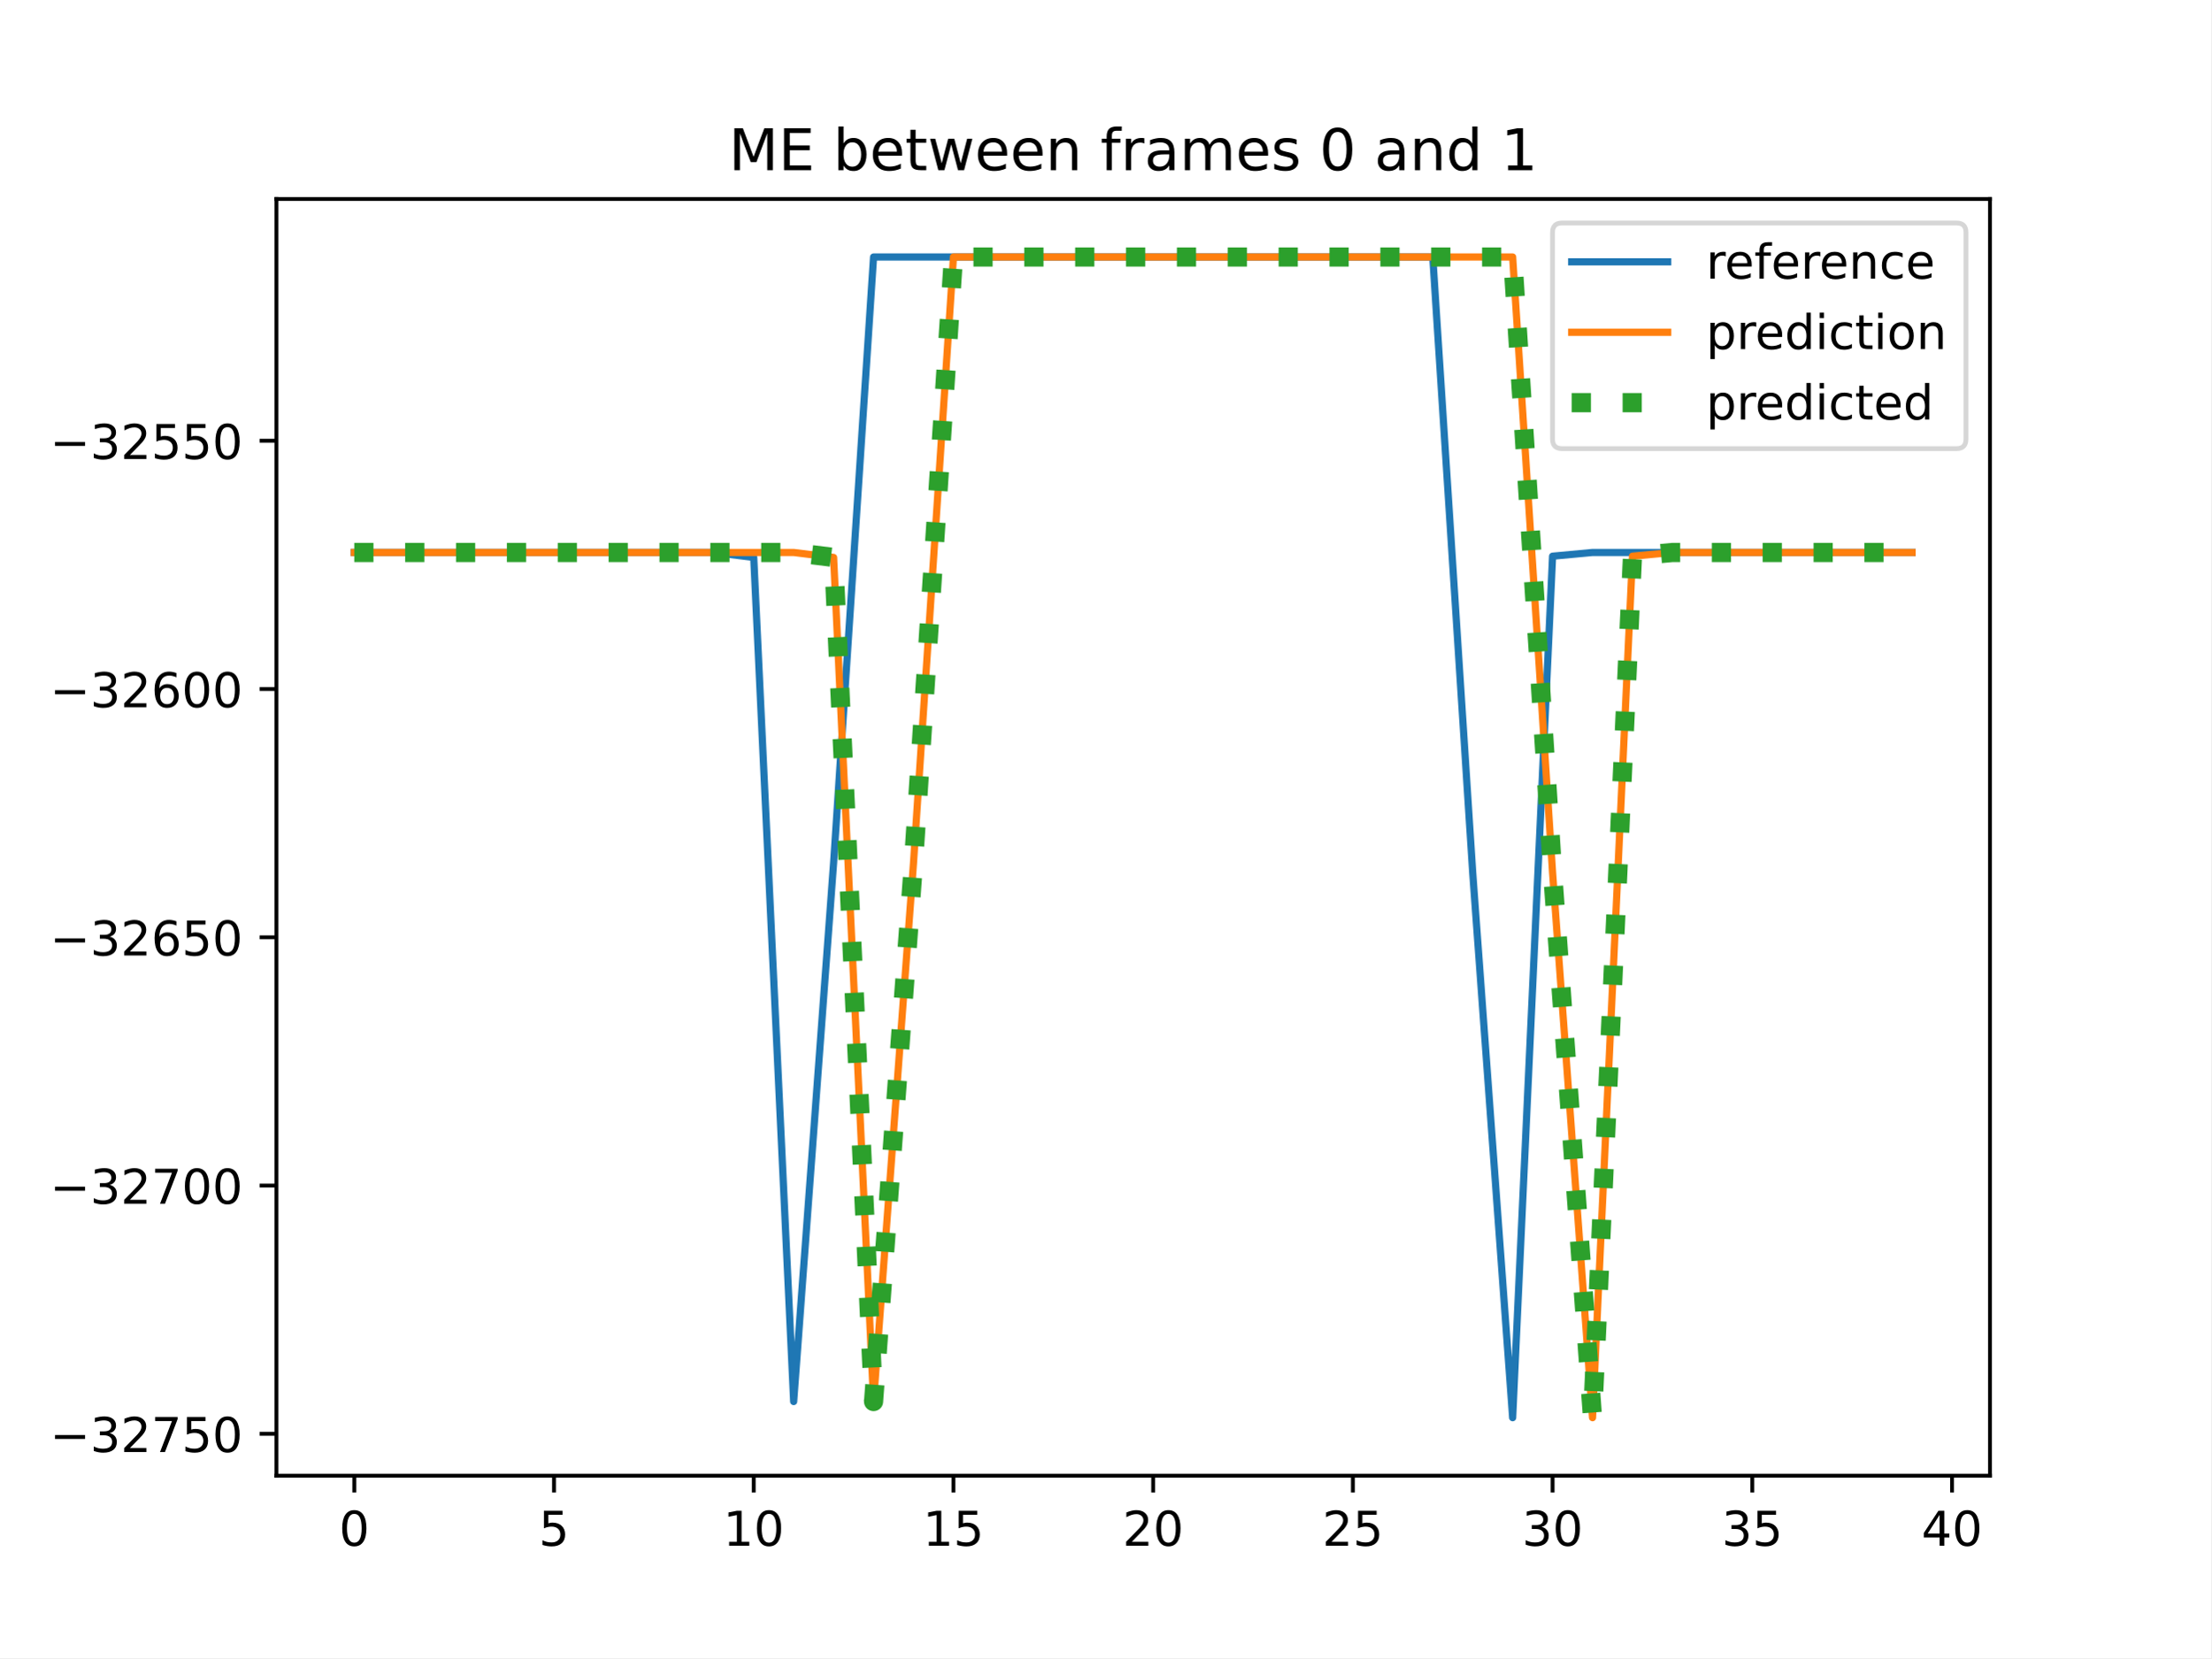
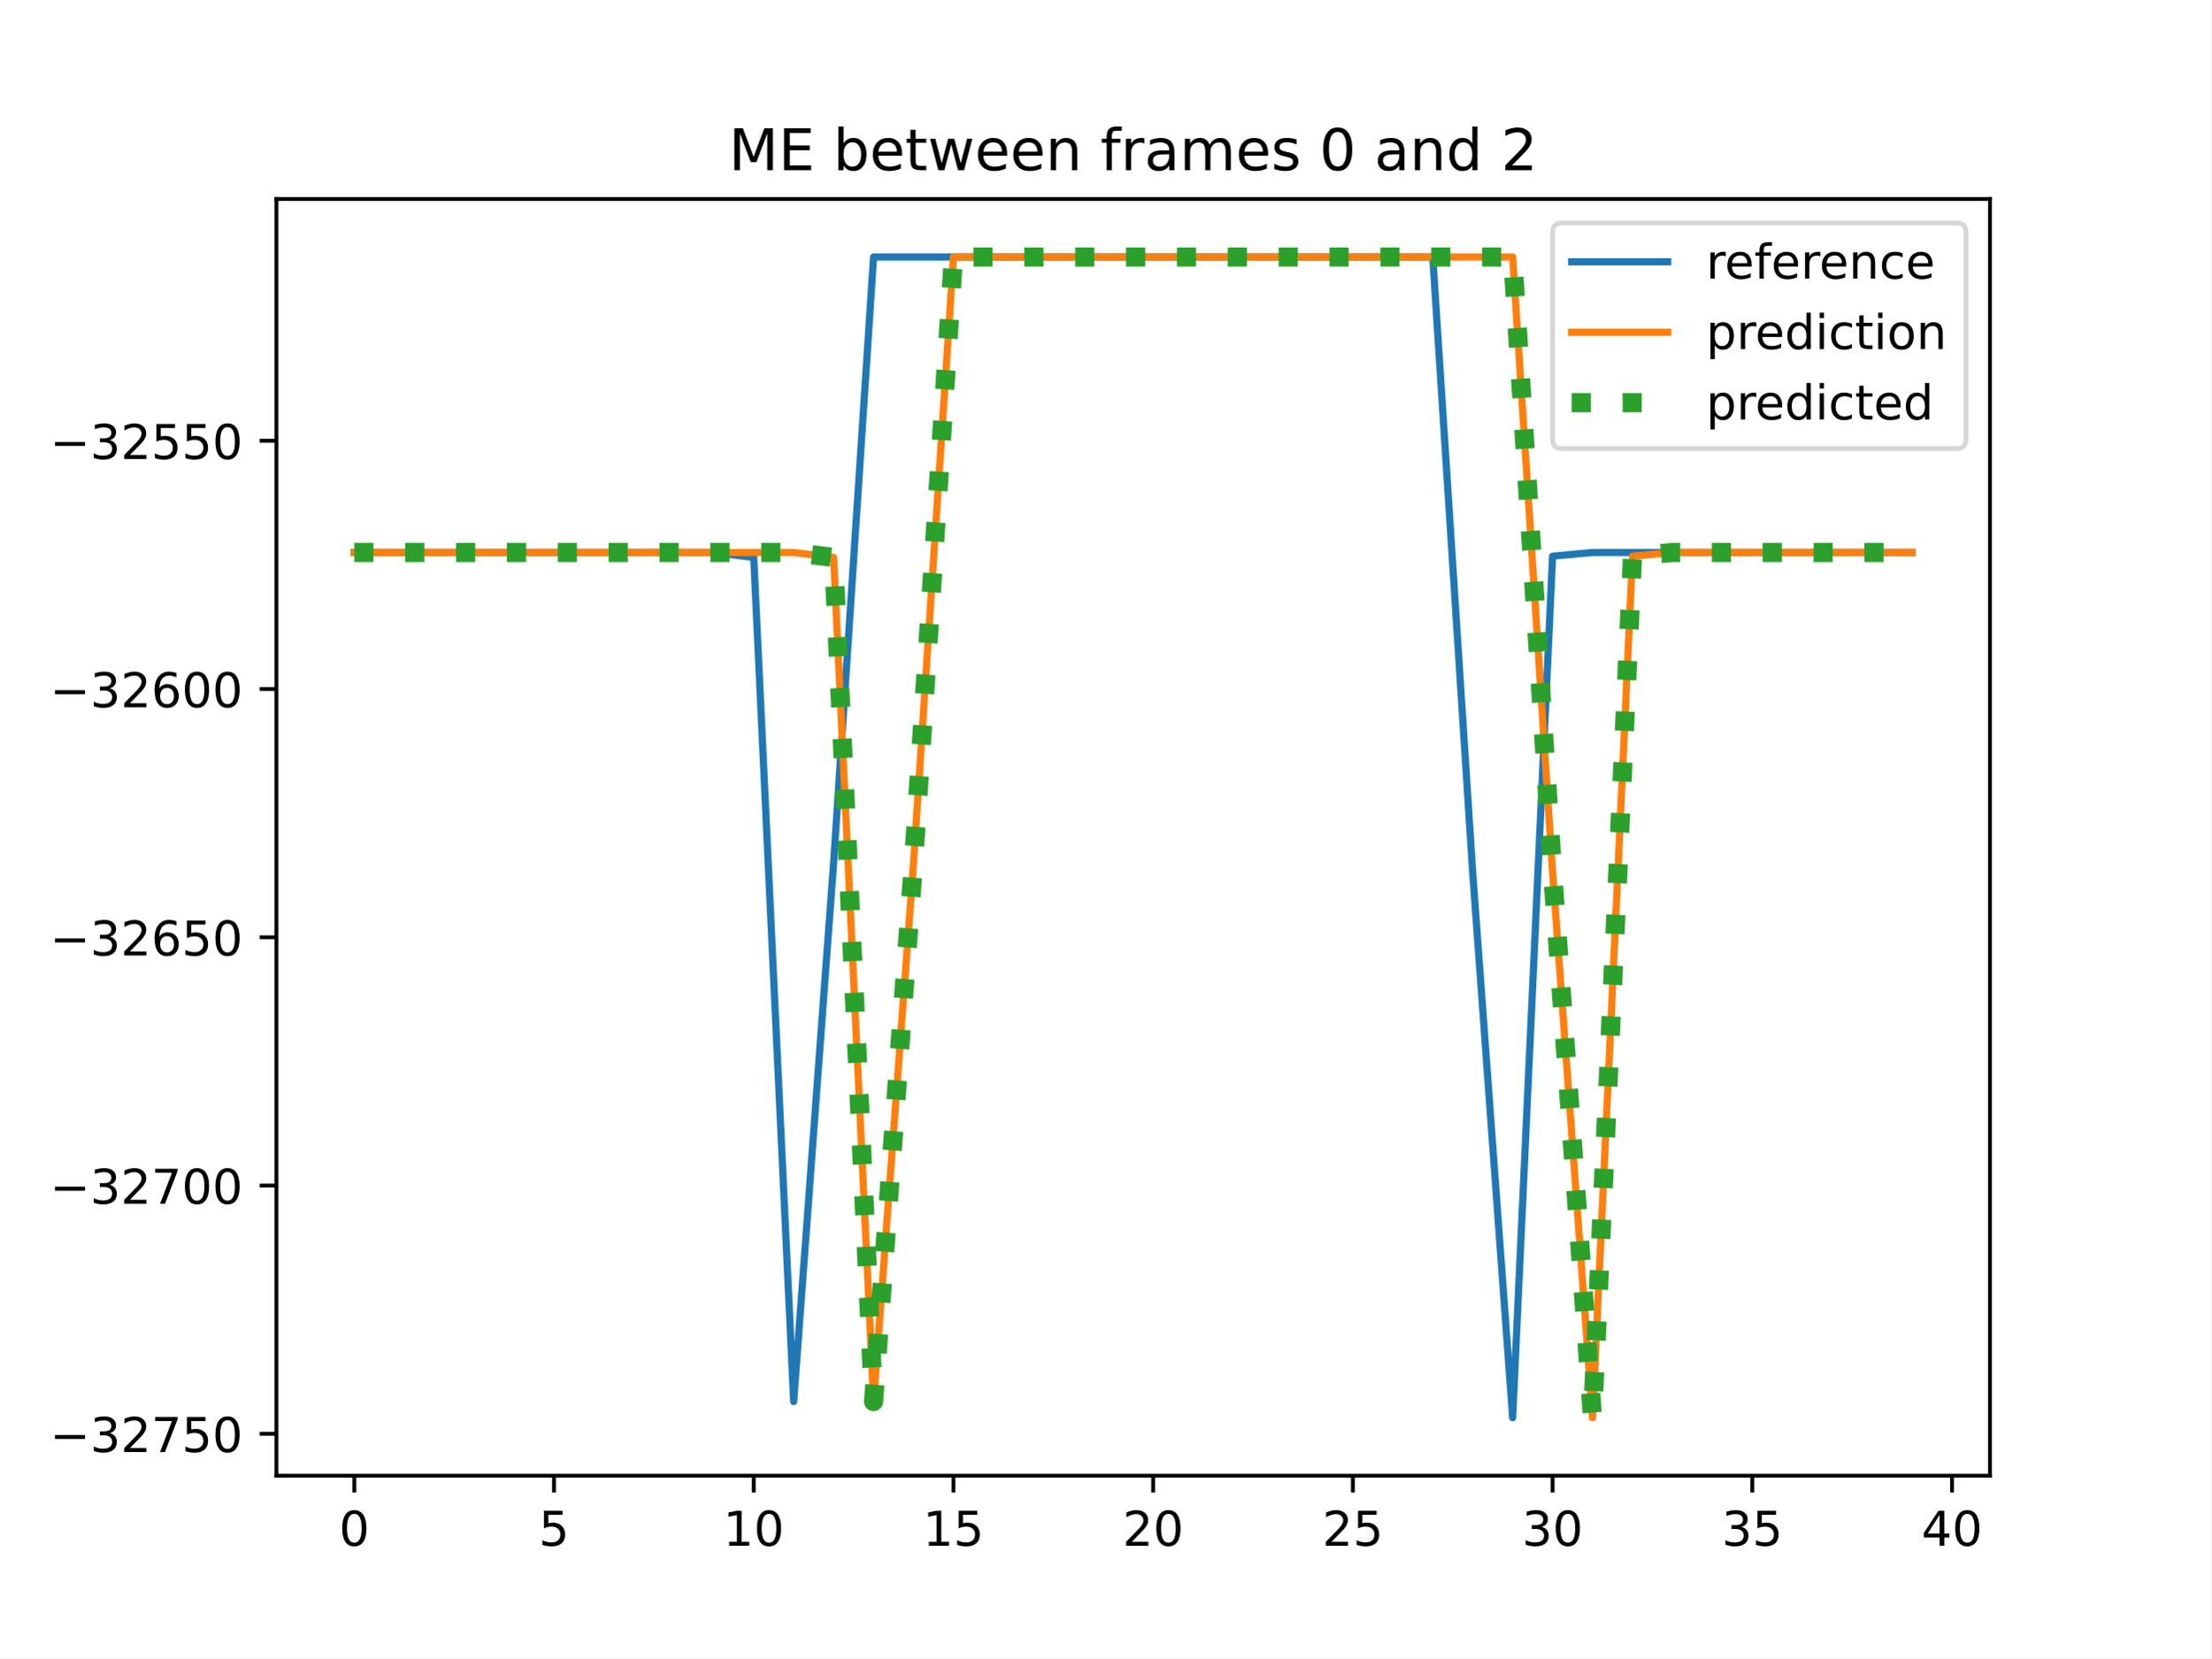
<svg xmlns="http://www.w3.org/2000/svg" xmlns:xlink="http://www.w3.org/1999/xlink" width="460.8pt" height="345.6pt" viewBox="0 0 460.8 345.6" version="1.1">
  <defs>
    <style type="text/css">*{stroke-linejoin: round; stroke-linecap: butt}</style>
  </defs>
  <g id="figure_1">
    <g id="patch_1">
      <path d="M 0 345.6  L 460.8 345.6  L 460.8 0  L 0 0  z " style="fill: #ffffff" />
    </g>
    <g id="axes_1">
      <g id="patch_2">
        <path d="M 57.6 307.584  L 414.72 307.584  L 414.72 41.472  L 57.6 41.472  z " style="fill: #ffffff" />
      </g>
      <g id="matplotlib.axis_1">
        <g id="xtick_1">
          <g id="line2d_1">
            <defs>
-               <path id="m8de5e7f5cf" d="M 0 0  L 0 3.5  " style="stroke: #000000; stroke-width: 0.8" />
+               <path id="m99ec73c04e" d="M 0 0  L 0 3.5  " style="stroke: #000000; stroke-width: 0.8" />
            </defs>
            <g>
-               <use xlink:href="#m8de5e7f5cf" x="73.833" y="307.584" style="stroke: #000000; stroke-width: 0.8" />
+               <use xlink:href="#m99ec73c04e" x="73.833" y="307.584" style="stroke: #000000; stroke-width: 0.8" />
            </g>
          </g>
          <g id="text_1">
            <g transform="translate(70.65148 322.1824) scale(0.1 -0.1)">
              <defs>
                <path id="DejaVuSans-30" d="M 2034 4250  Q 1547 4250 1301 3770  Q 1056 3291 1056 2328  Q 1056 1369 1301 889  Q 1547 409 2034 409  Q 2525 409 2770 889  Q 3016 1369 3016 2328  Q 3016 3291 2770 3770  Q 2525 4250 2034 4250  z M 2034 4750  Q 2819 4750 3233 4129  Q 3647 3509 3647 2328  Q 3647 1150 3233 529  Q 2819 -91 2034 -91  Q 1250 -91 836 529  Q 422 1150 422 2328  Q 422 3509 836 4129  Q 1250 4750 2034 4750  z " transform="scale(0.015625)" />
              </defs>
              <use xlink:href="#DejaVuSans-30" />
            </g>
          </g>
        </g>
        <g id="xtick_2">
          <g id="line2d_2">
            <g>
-               <use xlink:href="#m8de5e7f5cf" x="115.455" y="307.584" style="stroke: #000000; stroke-width: 0.8" />
+               <use xlink:href="#m99ec73c04e" x="115.455" y="307.584" style="stroke: #000000; stroke-width: 0.8" />
            </g>
          </g>
          <g id="text_2">
            <g transform="translate(112.2739 322.1824) scale(0.1 -0.1)">
              <defs>
                <path id="DejaVuSans-35" d="M 691 4666  L 3169 4666  L 3169 4134  L 1269 4134  L 1269 2991  Q 1406 3038 1543 3061  Q 1681 3084 1819 3084  Q 2600 3084 3056 2656  Q 3513 2228 3513 1497  Q 3513 744 3044 326  Q 2575 -91 1722 -91  Q 1428 -91 1123 -41  Q 819 9 494 109  L 494 744  Q 775 591 1075 516  Q 1375 441 1709 441  Q 2250 441 2565 725  Q 2881 1009 2881 1497  Q 2881 1984 2565 2268  Q 2250 2553 1709 2553  Q 1456 2553 1204 2497  Q 953 2441 691 2322  L 691 4666  z " transform="scale(0.015625)" />
              </defs>
              <use xlink:href="#DejaVuSans-35" />
            </g>
          </g>
        </g>
        <g id="xtick_3">
          <g id="line2d_3">
            <g>
-               <use xlink:href="#m8de5e7f5cf" x="157.077" y="307.584" style="stroke: #000000; stroke-width: 0.8" />
+               <use xlink:href="#m99ec73c04e" x="157.077" y="307.584" style="stroke: #000000; stroke-width: 0.8" />
            </g>
          </g>
          <g id="text_3">
            <g transform="translate(150.715 322.1824) scale(0.1 -0.1)">
              <defs>
                <path id="DejaVuSans-31" d="M 794 531  L 1825 531  L 1825 4091  L 703 3866  L 703 4441  L 1819 4666  L 2450 4666  L 2450 531  L 3481 531  L 3481 0  L 794 0  L 794 531  z " transform="scale(0.015625)" />
              </defs>
              <use xlink:href="#DejaVuSans-31" />
              <use xlink:href="#DejaVuSans-30" x="63.623" />
            </g>
          </g>
        </g>
        <g id="xtick_4">
          <g id="line2d_4">
            <g>
-               <use xlink:href="#m8de5e7f5cf" x="198.7" y="307.584" style="stroke: #000000; stroke-width: 0.8" />
+               <use xlink:href="#m99ec73c04e" x="198.7" y="307.584" style="stroke: #000000; stroke-width: 0.8" />
            </g>
          </g>
          <g id="text_4">
            <g transform="translate(192.3374 322.1824) scale(0.1 -0.1)">
              <use xlink:href="#DejaVuSans-31" />
              <use xlink:href="#DejaVuSans-35" x="63.623" />
            </g>
          </g>
        </g>
        <g id="xtick_5">
          <g id="line2d_5">
            <g>
-               <use xlink:href="#m8de5e7f5cf" x="240.322" y="307.584" style="stroke: #000000; stroke-width: 0.8" />
+               <use xlink:href="#m99ec73c04e" x="240.322" y="307.584" style="stroke: #000000; stroke-width: 0.8" />
            </g>
          </g>
          <g id="text_5">
            <g transform="translate(233.9597 322.1824) scale(0.1 -0.1)">
              <defs>
                <path id="DejaVuSans-32" d="M 1228 531  L 3431 531  L 3431 0  L 469 0  L 469 531  Q 828 903 1448 1529  Q 2069 2156 2228 2338  Q 2531 2678 2651 2914  Q 2772 3150 2772 3378  Q 2772 3750 2511 3984  Q 2250 4219 1831 4219  Q 1534 4219 1204 4116  Q 875 4013 500 3803  L 500 4441  Q 881 4594 1212 4672  Q 1544 4750 1819 4750  Q 2544 4750 2975 4387  Q 3406 4025 3406 3419  Q 3406 3131 3298 2873  Q 3191 2616 2906 2266  Q 2828 2175 2409 1742  Q 1991 1309 1228 531  z " transform="scale(0.015625)" />
              </defs>
              <use xlink:href="#DejaVuSans-32" />
              <use xlink:href="#DejaVuSans-30" x="63.623" />
            </g>
          </g>
        </g>
        <g id="xtick_6">
          <g id="line2d_6">
            <g>
-               <use xlink:href="#m8de5e7f5cf" x="281.945" y="307.584" style="stroke: #000000; stroke-width: 0.8" />
+               <use xlink:href="#m99ec73c04e" x="281.945" y="307.584" style="stroke: #000000; stroke-width: 0.8" />
            </g>
          </g>
          <g id="text_6">
            <g transform="translate(275.5821 322.1824) scale(0.1 -0.1)">
              <use xlink:href="#DejaVuSans-32" />
              <use xlink:href="#DejaVuSans-35" x="63.623" />
            </g>
          </g>
        </g>
        <g id="xtick_7">
          <g id="line2d_7">
            <g>
-               <use xlink:href="#m8de5e7f5cf" x="323.567" y="307.584" style="stroke: #000000; stroke-width: 0.8" />
+               <use xlink:href="#m99ec73c04e" x="323.567" y="307.584" style="stroke: #000000; stroke-width: 0.8" />
            </g>
          </g>
          <g id="text_7">
            <g transform="translate(317.2045 322.1824) scale(0.1 -0.1)">
              <defs>
                <path id="DejaVuSans-33" d="M 2597 2516  Q 3050 2419 3304 2112  Q 3559 1806 3559 1356  Q 3559 666 3084 287  Q 2609 -91 1734 -91  Q 1441 -91 1130 -33  Q 819 25 488 141  L 488 750  Q 750 597 1062 519  Q 1375 441 1716 441  Q 2309 441 2620 675  Q 2931 909 2931 1356  Q 2931 1769 2642 2001  Q 2353 2234 1838 2234  L 1294 2234  L 1294 2753  L 1863 2753  Q 2328 2753 2575 2939  Q 2822 3125 2822 3475  Q 2822 3834 2567 4026  Q 2313 4219 1838 4219  Q 1578 4219 1281 4162  Q 984 4106 628 3988  L 628 4550  Q 988 4650 1302 4700  Q 1616 4750 1894 4750  Q 2613 4750 3031 4423  Q 3450 4097 3450 3541  Q 3450 3153 3228 2886  Q 3006 2619 2597 2516  z " transform="scale(0.015625)" />
              </defs>
              <use xlink:href="#DejaVuSans-33" />
              <use xlink:href="#DejaVuSans-30" x="63.623" />
            </g>
          </g>
        </g>
        <g id="xtick_8">
          <g id="line2d_8">
            <g>
-               <use xlink:href="#m8de5e7f5cf" x="365.189" y="307.584" style="stroke: #000000; stroke-width: 0.8" />
+               <use xlink:href="#m99ec73c04e" x="365.189" y="307.584" style="stroke: #000000; stroke-width: 0.8" />
            </g>
          </g>
          <g id="text_8">
            <g transform="translate(358.8269 322.1824) scale(0.1 -0.1)">
              <use xlink:href="#DejaVuSans-33" />
              <use xlink:href="#DejaVuSans-35" x="63.623" />
            </g>
          </g>
        </g>
        <g id="xtick_9">
          <g id="line2d_9">
            <g>
-               <use xlink:href="#m8de5e7f5cf" x="406.812" y="307.584" style="stroke: #000000; stroke-width: 0.8" />
+               <use xlink:href="#m99ec73c04e" x="406.812" y="307.584" style="stroke: #000000; stroke-width: 0.8" />
            </g>
          </g>
          <g id="text_9">
            <g transform="translate(400.4492 322.1824) scale(0.1 -0.1)">
              <defs>
                <path id="DejaVuSans-34" d="M 2419 4116  L 825 1625  L 2419 1625  L 2419 4116  z M 2253 4666  L 3047 4666  L 3047 1625  L 3713 1625  L 3713 1100  L 3047 1100  L 3047 0  L 2419 0  L 2419 1100  L 313 1100  L 313 1709  L 2253 4666  z " transform="scale(0.015625)" />
              </defs>
              <use xlink:href="#DejaVuSans-34" />
              <use xlink:href="#DejaVuSans-30" x="63.623" />
            </g>
          </g>
        </g>
      </g>
      <g id="matplotlib.axis_2">
        <g id="ytick_1">
          <g id="line2d_10">
            <defs>
-               <path id="m858b6ba8bb" d="M 0 0  L -3.5 0  " style="stroke: #000000; stroke-width: 0.8" />
+               <path id="m571ab29e87" d="M 0 0  L -3.5 0  " style="stroke: #000000; stroke-width: 0.8" />
            </defs>
            <g>
-               <use xlink:href="#m858b6ba8bb" x="57.6" y="298.852" style="stroke: #000000; stroke-width: 0.8" />
+               <use xlink:href="#m571ab29e87" x="57.6" y="298.852" style="stroke: #000000; stroke-width: 0.8" />
            </g>
          </g>
          <g id="text_10">
            <g transform="translate(10.40781 302.6508) scale(0.1 -0.1)">
              <defs>
                <path id="DejaVuSans-2212" d="M 678 2272  L 4684 2272  L 4684 1741  L 678 1741  L 678 2272  z " transform="scale(0.015625)" />
                <path id="DejaVuSans-37" d="M 525 4666  L 3525 4666  L 3525 4397  L 1831 0  L 1172 0  L 2766 4134  L 525 4134  L 525 4666  z " transform="scale(0.015625)" />
              </defs>
              <use xlink:href="#DejaVuSans-2212" />
              <use xlink:href="#DejaVuSans-33" x="83.789" />
              <use xlink:href="#DejaVuSans-32" x="147.412" />
              <use xlink:href="#DejaVuSans-37" x="211.035" />
              <use xlink:href="#DejaVuSans-35" x="274.658" />
              <use xlink:href="#DejaVuSans-30" x="338.281" />
            </g>
          </g>
        </g>
        <g id="ytick_2">
          <g id="line2d_11">
            <g>
-               <use xlink:href="#m858b6ba8bb" x="57.6" y="247.104" style="stroke: #000000; stroke-width: 0.8" />
+               <use xlink:href="#m571ab29e87" x="57.6" y="247.104" style="stroke: #000000; stroke-width: 0.8" />
            </g>
          </g>
          <g id="text_11">
            <g transform="translate(10.40781 250.9032) scale(0.1 -0.1)">
              <use xlink:href="#DejaVuSans-2212" />
              <use xlink:href="#DejaVuSans-33" x="83.789" />
              <use xlink:href="#DejaVuSans-32" x="147.412" />
              <use xlink:href="#DejaVuSans-37" x="211.035" />
              <use xlink:href="#DejaVuSans-30" x="274.658" />
              <use xlink:href="#DejaVuSans-30" x="338.281" />
            </g>
          </g>
        </g>
        <g id="ytick_3">
          <g id="line2d_12">
            <g>
-               <use xlink:href="#m858b6ba8bb" x="57.6" y="195.356" style="stroke: #000000; stroke-width: 0.8" />
+               <use xlink:href="#m571ab29e87" x="57.6" y="195.356" style="stroke: #000000; stroke-width: 0.8" />
            </g>
          </g>
          <g id="text_12">
            <g transform="translate(10.40781 199.1556) scale(0.1 -0.1)">
              <defs>
                <path id="DejaVuSans-36" d="M 2113 2584  Q 1688 2584 1439 2293  Q 1191 2003 1191 1497  Q 1191 994 1439 701  Q 1688 409 2113 409  Q 2538 409 2786 701  Q 3034 994 3034 1497  Q 3034 2003 2786 2293  Q 2538 2584 2113 2584  z M 3366 4563  L 3366 3988  Q 3128 4100 2886 4159  Q 2644 4219 2406 4219  Q 1781 4219 1451 3797  Q 1122 3375 1075 2522  Q 1259 2794 1537 2939  Q 1816 3084 2150 3084  Q 2853 3084 3261 2657  Q 3669 2231 3669 1497  Q 3669 778 3244 343  Q 2819 -91 2113 -91  Q 1303 -91 875 529  Q 447 1150 447 2328  Q 447 3434 972 4092  Q 1497 4750 2381 4750  Q 2619 4750 2861 4703  Q 3103 4656 3366 4563  z " transform="scale(0.015625)" />
              </defs>
              <use xlink:href="#DejaVuSans-2212" />
              <use xlink:href="#DejaVuSans-33" x="83.789" />
              <use xlink:href="#DejaVuSans-32" x="147.412" />
              <use xlink:href="#DejaVuSans-36" x="211.035" />
              <use xlink:href="#DejaVuSans-35" x="274.658" />
              <use xlink:href="#DejaVuSans-30" x="338.281" />
            </g>
          </g>
        </g>
        <g id="ytick_4">
          <g id="line2d_13">
            <g>
-               <use xlink:href="#m858b6ba8bb" x="57.6" y="143.609" style="stroke: #000000; stroke-width: 0.8" />
+               <use xlink:href="#m571ab29e87" x="57.6" y="143.609" style="stroke: #000000; stroke-width: 0.8" />
            </g>
          </g>
          <g id="text_13">
            <g transform="translate(10.40781 147.408) scale(0.1 -0.1)">
              <use xlink:href="#DejaVuSans-2212" />
              <use xlink:href="#DejaVuSans-33" x="83.789" />
              <use xlink:href="#DejaVuSans-32" x="147.412" />
              <use xlink:href="#DejaVuSans-36" x="211.035" />
              <use xlink:href="#DejaVuSans-30" x="274.658" />
              <use xlink:href="#DejaVuSans-30" x="338.281" />
            </g>
          </g>
        </g>
        <g id="ytick_5">
          <g id="line2d_14">
            <g>
-               <use xlink:href="#m858b6ba8bb" x="57.6" y="91.861" style="stroke: #000000; stroke-width: 0.8" />
+               <use xlink:href="#m571ab29e87" x="57.6" y="91.861" style="stroke: #000000; stroke-width: 0.8" />
            </g>
          </g>
          <g id="text_14">
            <g transform="translate(10.40781 95.66044) scale(0.1 -0.1)">
              <use xlink:href="#DejaVuSans-2212" />
              <use xlink:href="#DejaVuSans-33" x="83.789" />
              <use xlink:href="#DejaVuSans-32" x="147.412" />
              <use xlink:href="#DejaVuSans-35" x="211.035" />
              <use xlink:href="#DejaVuSans-35" x="274.658" />
              <use xlink:href="#DejaVuSans-30" x="338.281" />
            </g>
          </g>
        </g>
      </g>
      <g id="line2d_15">
-         <path d="M 73.833 115.148  L 82.157 115.148  L 90.482 115.148  L 98.806 115.148  L 107.131 115.148  L 115.455 115.148  L 123.78 115.148  L 132.104 115.148  L 140.429 115.148  L 148.753 115.148  L 157.077 116.183  L 165.402 292.124  L 173.726 179.832  L 182.051 53.568  L 190.375 53.568  L 198.7 53.568  L 207.024 53.568  L 215.349 53.568  L 223.673 53.568  L 231.998 53.568  L 240.322 53.568  L 248.647 53.568  L 256.971 53.568  L 265.296 53.568  L 273.62 53.568  L 281.945 53.568  L 290.269 53.568  L 298.594 53.568  L 306.918 181.902  L 315.243 295.488  L 323.567 115.924  L 331.891 115.148  L 340.216 115.148  L 348.54 115.148  L 356.865 115.148  L 365.189 115.148  L 373.514 115.148  L 381.838 115.148  L 390.163 115.148  L 398.487 115.148  " clip-path="url(#p3c36f8f6b4)" style="fill: none; stroke: #1f77b4; stroke-width: 1.5; stroke-linecap: square" />
+         <path d="M 73.833 115.148  L 82.157 115.148  L 90.482 115.148  L 98.806 115.148  L 107.131 115.148  L 115.455 115.148  L 123.78 115.148  L 132.104 115.148  L 140.429 115.148  L 148.753 115.148  L 157.077 116.183  L 165.402 292.124  L 173.726 179.832  L 182.051 53.568  L 190.375 53.568  L 198.7 53.568  L 207.024 53.568  L 215.349 53.568  L 223.673 53.568  L 231.998 53.568  L 240.322 53.568  L 248.647 53.568  L 256.971 53.568  L 265.296 53.568  L 273.62 53.568  L 281.945 53.568  L 290.269 53.568  L 298.594 53.568  L 306.918 181.902  L 315.243 295.488  L 323.567 115.924  L 331.891 115.148  L 340.216 115.148  L 348.54 115.148  L 356.865 115.148  L 365.189 115.148  L 373.514 115.148  L 381.838 115.148  L 390.163 115.148  L 398.487 115.148  " clip-path="url(#p98f06c1618)" style="fill: none; stroke: #1f77b4; stroke-width: 1.5; stroke-linecap: square" />
      </g>
      <g id="line2d_16">
-         <path d="M 73.833 115.148  L 82.157 115.148  L 90.482 115.148  L 98.806 115.148  L 107.131 115.148  L 115.455 115.148  L 123.78 115.148  L 132.104 115.148  L 140.429 115.148  L 148.753 115.148  L 157.077 115.148  L 165.402 115.148  L 173.726 116.183  L 182.051 292.124  L 190.375 179.832  L 198.7 53.568  L 207.024 53.568  L 215.349 53.568  L 223.673 53.568  L 231.998 53.568  L 240.322 53.568  L 248.647 53.568  L 256.971 53.568  L 265.296 53.568  L 273.62 53.568  L 281.945 53.568  L 290.269 53.568  L 298.594 53.568  L 306.918 53.568  L 315.243 53.568  L 323.567 181.902  L 331.891 295.488  L 340.216 115.924  L 348.54 115.148  L 356.865 115.148  L 365.189 115.148  L 373.514 115.148  L 381.838 115.148  L 390.163 115.148  L 398.487 115.148  " clip-path="url(#p3c36f8f6b4)" style="fill: none; stroke: #ff7f0e; stroke-width: 1.5; stroke-linecap: square" />
+         <path d="M 73.833 115.148  L 82.157 115.148  L 90.482 115.148  L 98.806 115.148  L 107.131 115.148  L 115.455 115.148  L 123.78 115.148  L 132.104 115.148  L 140.429 115.148  L 148.753 115.148  L 157.077 115.148  L 165.402 115.148  L 173.726 116.183  L 182.051 292.124  L 190.375 179.832  L 198.7 53.568  L 207.024 53.568  L 215.349 53.568  L 223.673 53.568  L 231.998 53.568  L 240.322 53.568  L 248.647 53.568  L 256.971 53.568  L 265.296 53.568  L 273.62 53.568  L 281.945 53.568  L 290.269 53.568  L 298.594 53.568  L 306.918 53.568  L 315.243 53.568  L 323.567 181.902  L 331.891 295.488  L 340.216 115.924  L 348.54 115.148  L 356.865 115.148  L 365.189 115.148  L 373.514 115.148  L 381.838 115.148  L 390.163 115.148  L 398.487 115.148  " clip-path="url(#p98f06c1618)" style="fill: none; stroke: #ff7f0e; stroke-width: 1.5; stroke-linecap: square" />
      </g>
      <g id="line2d_17">
-         <path d="M 73.833 115.148  L 82.157 115.148  L 90.482 115.148  L 98.806 115.148  L 107.131 115.148  L 115.455 115.148  L 123.78 115.148  L 132.104 115.148  L 140.429 115.148  L 148.753 115.148  L 157.077 115.148  L 165.402 115.148  L 173.726 116.183  L 182.051 292.124  L 190.375 179.832  L 198.7 53.568  L 207.024 53.568  L 215.349 53.568  L 223.673 53.568  L 231.998 53.568  L 240.322 53.568  L 248.647 53.568  L 256.971 53.568  L 265.296 53.568  L 273.62 53.568  L 281.945 53.568  L 290.269 53.568  L 298.594 53.568  L 306.918 53.568  L 315.243 53.568  L 323.567 181.902  L 331.891 295.488  L 340.216 115.924  L 348.54 115.148  L 356.865 115.148  L 365.189 115.148  L 373.514 115.148  L 381.838 115.148  L 390.163 115.148  L 398.487 115.148  " clip-path="url(#p3c36f8f6b4)" style="fill: none; stroke-dasharray: 4,6.6; stroke-dashoffset: 0; stroke: #2ca02c; stroke-width: 4" />
+         <path d="M 73.833 115.148  L 82.157 115.148  L 90.482 115.148  L 98.806 115.148  L 107.131 115.148  L 115.455 115.148  L 123.78 115.148  L 132.104 115.148  L 140.429 115.148  L 148.753 115.148  L 157.077 115.148  L 165.402 115.148  L 173.726 116.183  L 182.051 292.124  L 190.375 179.832  L 198.7 53.568  L 207.024 53.568  L 215.349 53.568  L 223.673 53.568  L 231.998 53.568  L 240.322 53.568  L 248.647 53.568  L 256.971 53.568  L 265.296 53.568  L 273.62 53.568  L 281.945 53.568  L 290.269 53.568  L 298.594 53.568  L 306.918 53.568  L 315.243 53.568  L 323.567 181.902  L 331.891 295.488  L 340.216 115.924  L 348.54 115.148  L 356.865 115.148  L 365.189 115.148  L 373.514 115.148  L 381.838 115.148  L 390.163 115.148  L 398.487 115.148  " clip-path="url(#p98f06c1618)" style="fill: none; stroke-dasharray: 4,6.6; stroke-dashoffset: 0; stroke: #2ca02c; stroke-width: 4" />
      </g>
      <g id="patch_3">
        <path d="M 57.6 307.584  L 57.6 41.472  " style="fill: none; stroke: #000000; stroke-width: 0.8; stroke-linejoin: miter; stroke-linecap: square" />
      </g>
      <g id="patch_4">
        <path d="M 414.72 307.584  L 414.72 41.472  " style="fill: none; stroke: #000000; stroke-width: 0.8; stroke-linejoin: miter; stroke-linecap: square" />
      </g>
      <g id="patch_5">
        <path d="M 57.6 307.584  L 414.72 307.584  " style="fill: none; stroke: #000000; stroke-width: 0.8; stroke-linejoin: miter; stroke-linecap: square" />
      </g>
      <g id="patch_6">
        <path d="M 57.6 41.472  L 414.72 41.472  " style="fill: none; stroke: #000000; stroke-width: 0.8; stroke-linejoin: miter; stroke-linecap: square" />
      </g>
      <g id="text_15">
        <g transform="translate(151.8703 35.472) scale(0.12 -0.12)">
          <defs>
            <path id="DejaVuSans-4d" d="M 628 4666  L 1569 4666  L 2759 1491  L 3956 4666  L 4897 4666  L 4897 0  L 4281 0  L 4281 4097  L 3078 897  L 2444 897  L 1241 4097  L 1241 0  L 628 0  L 628 4666  z " transform="scale(0.015625)" />
            <path id="DejaVuSans-45" d="M 628 4666  L 3578 4666  L 3578 4134  L 1259 4134  L 1259 2753  L 3481 2753  L 3481 2222  L 1259 2222  L 1259 531  L 3634 531  L 3634 0  L 628 0  L 628 4666  z " transform="scale(0.015625)" />
            <path id="DejaVuSans-20" transform="scale(0.015625)" />
            <path id="DejaVuSans-62" d="M 3116 1747  Q 3116 2381 2855 2742  Q 2594 3103 2138 3103  Q 1681 3103 1420 2742  Q 1159 2381 1159 1747  Q 1159 1113 1420 752  Q 1681 391 2138 391  Q 2594 391 2855 752  Q 3116 1113 3116 1747  z M 1159 2969  Q 1341 3281 1617 3432  Q 1894 3584 2278 3584  Q 2916 3584 3314 3078  Q 3713 2572 3713 1747  Q 3713 922 3314 415  Q 2916 -91 2278 -91  Q 1894 -91 1617 61  Q 1341 213 1159 525  L 1159 0  L 581 0  L 581 4863  L 1159 4863  L 1159 2969  z " transform="scale(0.015625)" />
            <path id="DejaVuSans-65" d="M 3597 1894  L 3597 1613  L 953 1613  Q 991 1019 1311 708  Q 1631 397 2203 397  Q 2534 397 2845 478  Q 3156 559 3463 722  L 3463 178  Q 3153 47 2828 -22  Q 2503 -91 2169 -91  Q 1331 -91 842 396  Q 353 884 353 1716  Q 353 2575 817 3079  Q 1281 3584 2069 3584  Q 2775 3584 3186 3129  Q 3597 2675 3597 1894  z M 3022 2063  Q 3016 2534 2758 2815  Q 2500 3097 2075 3097  Q 1594 3097 1305 2825  Q 1016 2553 972 2059  L 3022 2063  z " transform="scale(0.015625)" />
            <path id="DejaVuSans-74" d="M 1172 4494  L 1172 3500  L 2356 3500  L 2356 3053  L 1172 3053  L 1172 1153  Q 1172 725 1289 603  Q 1406 481 1766 481  L 2356 481  L 2356 0  L 1766 0  Q 1100 0 847 248  Q 594 497 594 1153  L 594 3053  L 172 3053  L 172 3500  L 594 3500  L 594 4494  L 1172 4494  z " transform="scale(0.015625)" />
            <path id="DejaVuSans-77" d="M 269 3500  L 844 3500  L 1563 769  L 2278 3500  L 2956 3500  L 3675 769  L 4391 3500  L 4966 3500  L 4050 0  L 3372 0  L 2619 2869  L 1863 0  L 1184 0  L 269 3500  z " transform="scale(0.015625)" />
            <path id="DejaVuSans-6e" d="M 3513 2113  L 3513 0  L 2938 0  L 2938 2094  Q 2938 2591 2744 2837  Q 2550 3084 2163 3084  Q 1697 3084 1428 2787  Q 1159 2491 1159 1978  L 1159 0  L 581 0  L 581 3500  L 1159 3500  L 1159 2956  Q 1366 3272 1645 3428  Q 1925 3584 2291 3584  Q 2894 3584 3203 3211  Q 3513 2838 3513 2113  z " transform="scale(0.015625)" />
            <path id="DejaVuSans-66" d="M 2375 4863  L 2375 4384  L 1825 4384  Q 1516 4384 1395 4259  Q 1275 4134 1275 3809  L 1275 3500  L 2222 3500  L 2222 3053  L 1275 3053  L 1275 0  L 697 0  L 697 3053  L 147 3053  L 147 3500  L 697 3500  L 697 3744  Q 697 4328 969 4595  Q 1241 4863 1831 4863  L 2375 4863  z " transform="scale(0.015625)" />
            <path id="DejaVuSans-72" d="M 2631 2963  Q 2534 3019 2420 3045  Q 2306 3072 2169 3072  Q 1681 3072 1420 2755  Q 1159 2438 1159 1844  L 1159 0  L 581 0  L 581 3500  L 1159 3500  L 1159 2956  Q 1341 3275 1631 3429  Q 1922 3584 2338 3584  Q 2397 3584 2469 3576  Q 2541 3569 2628 3553  L 2631 2963  z " transform="scale(0.015625)" />
            <path id="DejaVuSans-61" d="M 2194 1759  Q 1497 1759 1228 1600  Q 959 1441 959 1056  Q 959 750 1161 570  Q 1363 391 1709 391  Q 2188 391 2477 730  Q 2766 1069 2766 1631  L 2766 1759  L 2194 1759  z M 3341 1997  L 3341 0  L 2766 0  L 2766 531  Q 2569 213 2275 61  Q 1981 -91 1556 -91  Q 1019 -91 701 211  Q 384 513 384 1019  Q 384 1609 779 1909  Q 1175 2209 1959 2209  L 2766 2209  L 2766 2266  Q 2766 2663 2505 2880  Q 2244 3097 1772 3097  Q 1472 3097 1187 3025  Q 903 2953 641 2809  L 641 3341  Q 956 3463 1253 3523  Q 1550 3584 1831 3584  Q 2591 3584 2966 3190  Q 3341 2797 3341 1997  z " transform="scale(0.015625)" />
            <path id="DejaVuSans-6d" d="M 3328 2828  Q 3544 3216 3844 3400  Q 4144 3584 4550 3584  Q 5097 3584 5394 3201  Q 5691 2819 5691 2113  L 5691 0  L 5113 0  L 5113 2094  Q 5113 2597 4934 2840  Q 4756 3084 4391 3084  Q 3944 3084 3684 2787  Q 3425 2491 3425 1978  L 3425 0  L 2847 0  L 2847 2094  Q 2847 2600 2669 2842  Q 2491 3084 2119 3084  Q 1678 3084 1418 2786  Q 1159 2488 1159 1978  L 1159 0  L 581 0  L 581 3500  L 1159 3500  L 1159 2956  Q 1356 3278 1631 3431  Q 1906 3584 2284 3584  Q 2666 3584 2933 3390  Q 3200 3197 3328 2828  z " transform="scale(0.015625)" />
            <path id="DejaVuSans-73" d="M 2834 3397  L 2834 2853  Q 2591 2978 2328 3040  Q 2066 3103 1784 3103  Q 1356 3103 1142 2972  Q 928 2841 928 2578  Q 928 2378 1081 2264  Q 1234 2150 1697 2047  L 1894 2003  Q 2506 1872 2764 1633  Q 3022 1394 3022 966  Q 3022 478 2636 193  Q 2250 -91 1575 -91  Q 1294 -91 989 -36  Q 684 19 347 128  L 347 722  Q 666 556 975 473  Q 1284 391 1588 391  Q 1994 391 2212 530  Q 2431 669 2431 922  Q 2431 1156 2273 1281  Q 2116 1406 1581 1522  L 1381 1569  Q 847 1681 609 1914  Q 372 2147 372 2553  Q 372 3047 722 3315  Q 1072 3584 1716 3584  Q 2034 3584 2315 3537  Q 2597 3491 2834 3397  z " transform="scale(0.015625)" />
            <path id="DejaVuSans-64" d="M 2906 2969  L 2906 4863  L 3481 4863  L 3481 0  L 2906 0  L 2906 525  Q 2725 213 2448 61  Q 2172 -91 1784 -91  Q 1150 -91 751 415  Q 353 922 353 1747  Q 353 2572 751 3078  Q 1150 3584 1784 3584  Q 2172 3584 2448 3432  Q 2725 3281 2906 2969  z M 947 1747  Q 947 1113 1208 752  Q 1469 391 1925 391  Q 2381 391 2643 752  Q 2906 1113 2906 1747  Q 2906 2381 2643 2742  Q 2381 3103 1925 3103  Q 1469 3103 1208 2742  Q 947 2381 947 1747  z " transform="scale(0.015625)" />
          </defs>
          <use xlink:href="#DejaVuSans-4d" />
          <use xlink:href="#DejaVuSans-45" x="86.279" />
          <use xlink:href="#DejaVuSans-20" x="149.463" />
          <use xlink:href="#DejaVuSans-62" x="181.25" />
          <use xlink:href="#DejaVuSans-65" x="244.727" />
          <use xlink:href="#DejaVuSans-74" x="306.25" />
          <use xlink:href="#DejaVuSans-77" x="345.459" />
          <use xlink:href="#DejaVuSans-65" x="427.246" />
          <use xlink:href="#DejaVuSans-65" x="488.77" />
          <use xlink:href="#DejaVuSans-6e" x="550.293" />
          <use xlink:href="#DejaVuSans-20" x="613.672" />
          <use xlink:href="#DejaVuSans-66" x="645.459" />
          <use xlink:href="#DejaVuSans-72" x="680.664" />
          <use xlink:href="#DejaVuSans-61" x="721.777" />
          <use xlink:href="#DejaVuSans-6d" x="783.057" />
          <use xlink:href="#DejaVuSans-65" x="880.469" />
          <use xlink:href="#DejaVuSans-73" x="941.992" />
          <use xlink:href="#DejaVuSans-20" x="994.092" />
          <use xlink:href="#DejaVuSans-30" x="1025.879" />
          <use xlink:href="#DejaVuSans-20" x="1089.502" />
          <use xlink:href="#DejaVuSans-61" x="1121.289" />
          <use xlink:href="#DejaVuSans-6e" x="1182.568" />
          <use xlink:href="#DejaVuSans-64" x="1245.947" />
          <use xlink:href="#DejaVuSans-20" x="1309.424" />
-           <use xlink:href="#DejaVuSans-31" x="1341.211" />
+           <use xlink:href="#DejaVuSans-32" x="1341.211" />
        </g>
      </g>
      <g id="legend_1">
        <g id="patch_7">
          <path d="M 325.553 93.506  L 407.72 93.506  Q 409.72 93.506 409.72 91.506  L 409.72 48.472  Q 409.72 46.472 407.72 46.472  L 325.553 46.472  Q 323.553 46.472 323.553 48.472  L 323.553 91.506  Q 323.553 93.506 325.553 93.506  z " style="fill: #ffffff; opacity: 0.8; stroke: #cccccc; stroke-linejoin: miter" />
        </g>
        <g id="line2d_18">
          <path d="M 327.553 54.57  L 337.553 54.57  L 347.553 54.57  " style="fill: none; stroke: #1f77b4; stroke-width: 1.5; stroke-linecap: square" />
        </g>
        <g id="text_16">
          <g transform="translate(355.5528 58.07044) scale(0.1 -0.1)">
            <defs>
              <path id="DejaVuSans-63" d="M 3122 3366  L 3122 2828  Q 2878 2963 2633 3030  Q 2388 3097 2138 3097  Q 1578 3097 1268 2742  Q 959 2388 959 1747  Q 959 1106 1268 751  Q 1578 397 2138 397  Q 2388 397 2633 464  Q 2878 531 3122 666  L 3122 134  Q 2881 22 2623 -34  Q 2366 -91 2075 -91  Q 1284 -91 818 406  Q 353 903 353 1747  Q 353 2603 823 3093  Q 1294 3584 2113 3584  Q 2378 3584 2631 3529  Q 2884 3475 3122 3366  z " transform="scale(0.015625)" />
            </defs>
            <use xlink:href="#DejaVuSans-72" />
            <use xlink:href="#DejaVuSans-65" x="38.863" />
            <use xlink:href="#DejaVuSans-66" x="100.387" />
            <use xlink:href="#DejaVuSans-65" x="135.592" />
            <use xlink:href="#DejaVuSans-72" x="197.115" />
            <use xlink:href="#DejaVuSans-65" x="235.979" />
            <use xlink:href="#DejaVuSans-6e" x="297.502" />
            <use xlink:href="#DejaVuSans-63" x="360.881" />
            <use xlink:href="#DejaVuSans-65" x="415.861" />
          </g>
        </g>
        <g id="line2d_19">
          <path d="M 327.553 69.249  L 337.553 69.249  L 347.553 69.249  " style="fill: none; stroke: #ff7f0e; stroke-width: 1.5; stroke-linecap: square" />
        </g>
        <g id="text_17">
          <g transform="translate(355.5528 72.74856) scale(0.1 -0.1)">
            <defs>
              <path id="DejaVuSans-70" d="M 1159 525  L 1159 -1331  L 581 -1331  L 581 3500  L 1159 3500  L 1159 2969  Q 1341 3281 1617 3432  Q 1894 3584 2278 3584  Q 2916 3584 3314 3078  Q 3713 2572 3713 1747  Q 3713 922 3314 415  Q 2916 -91 2278 -91  Q 1894 -91 1617 61  Q 1341 213 1159 525  z M 3116 1747  Q 3116 2381 2855 2742  Q 2594 3103 2138 3103  Q 1681 3103 1420 2742  Q 1159 2381 1159 1747  Q 1159 1113 1420 752  Q 1681 391 2138 391  Q 2594 391 2855 752  Q 3116 1113 3116 1747  z " transform="scale(0.015625)" />
              <path id="DejaVuSans-69" d="M 603 3500  L 1178 3500  L 1178 0  L 603 0  L 603 3500  z M 603 4863  L 1178 4863  L 1178 4134  L 603 4134  L 603 4863  z " transform="scale(0.015625)" />
              <path id="DejaVuSans-6f" d="M 1959 3097  Q 1497 3097 1228 2736  Q 959 2375 959 1747  Q 959 1119 1226 758  Q 1494 397 1959 397  Q 2419 397 2687 759  Q 2956 1122 2956 1747  Q 2956 2369 2687 2733  Q 2419 3097 1959 3097  z M 1959 3584  Q 2709 3584 3137 3096  Q 3566 2609 3566 1747  Q 3566 888 3137 398  Q 2709 -91 1959 -91  Q 1206 -91 779 398  Q 353 888 353 1747  Q 353 2609 779 3096  Q 1206 3584 1959 3584  z " transform="scale(0.015625)" />
            </defs>
            <use xlink:href="#DejaVuSans-70" />
            <use xlink:href="#DejaVuSans-72" x="63.477" />
            <use xlink:href="#DejaVuSans-65" x="102.34" />
            <use xlink:href="#DejaVuSans-64" x="163.863" />
            <use xlink:href="#DejaVuSans-69" x="227.34" />
            <use xlink:href="#DejaVuSans-63" x="255.123" />
            <use xlink:href="#DejaVuSans-74" x="310.104" />
            <use xlink:href="#DejaVuSans-69" x="349.312" />
            <use xlink:href="#DejaVuSans-6f" x="377.096" />
            <use xlink:href="#DejaVuSans-6e" x="438.277" />
          </g>
        </g>
        <g id="line2d_20">
          <path d="M 327.553 83.927  L 337.553 83.927  L 347.553 83.927  " style="fill: none; stroke-dasharray: 4,6.6; stroke-dashoffset: 0; stroke: #2ca02c; stroke-width: 4" />
        </g>
        <g id="text_18">
          <g transform="translate(355.5528 87.42669) scale(0.1 -0.1)">
            <use xlink:href="#DejaVuSans-70" />
            <use xlink:href="#DejaVuSans-72" x="63.477" />
            <use xlink:href="#DejaVuSans-65" x="102.34" />
            <use xlink:href="#DejaVuSans-64" x="163.863" />
            <use xlink:href="#DejaVuSans-69" x="227.34" />
            <use xlink:href="#DejaVuSans-63" x="255.123" />
            <use xlink:href="#DejaVuSans-74" x="310.104" />
            <use xlink:href="#DejaVuSans-65" x="349.312" />
            <use xlink:href="#DejaVuSans-64" x="410.836" />
          </g>
        </g>
      </g>
    </g>
  </g>
  <defs>
-     <clipPath id="p3c36f8f6b4">
+     <clipPath id="p98f06c1618">
      <rect x="57.6" y="41.472" width="357.12" height="266.112" />
    </clipPath>
  </defs>
</svg>
